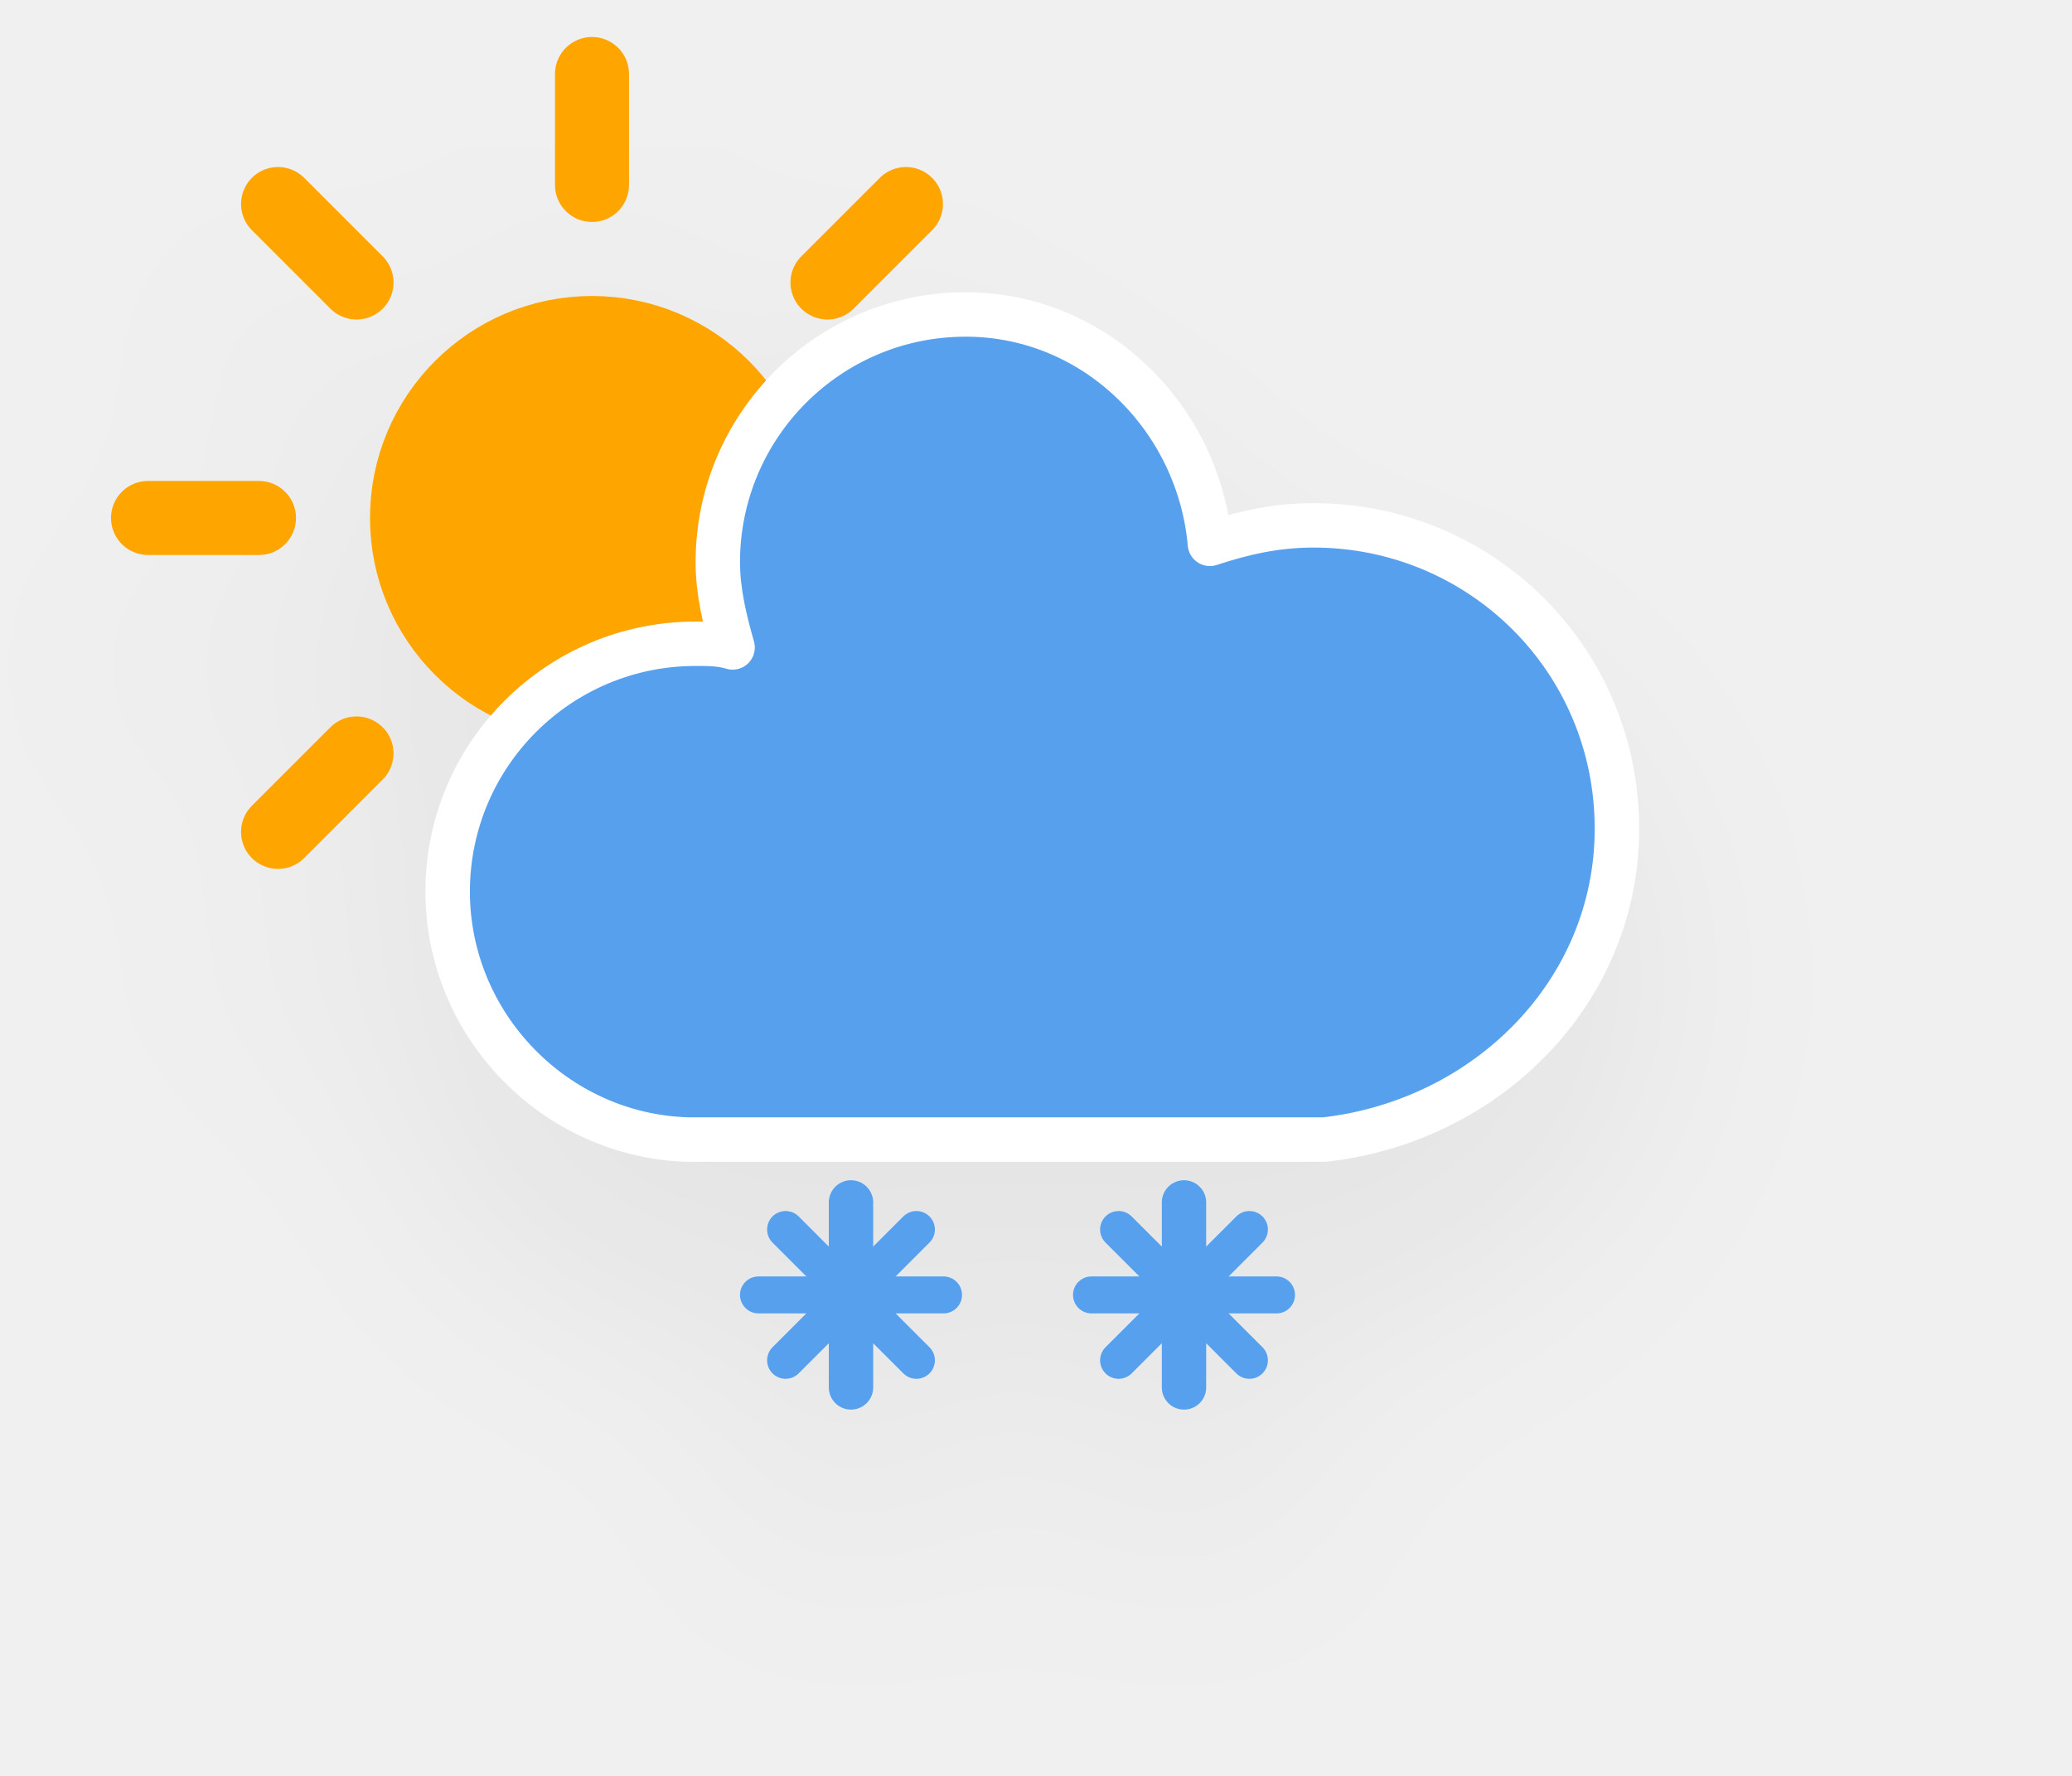
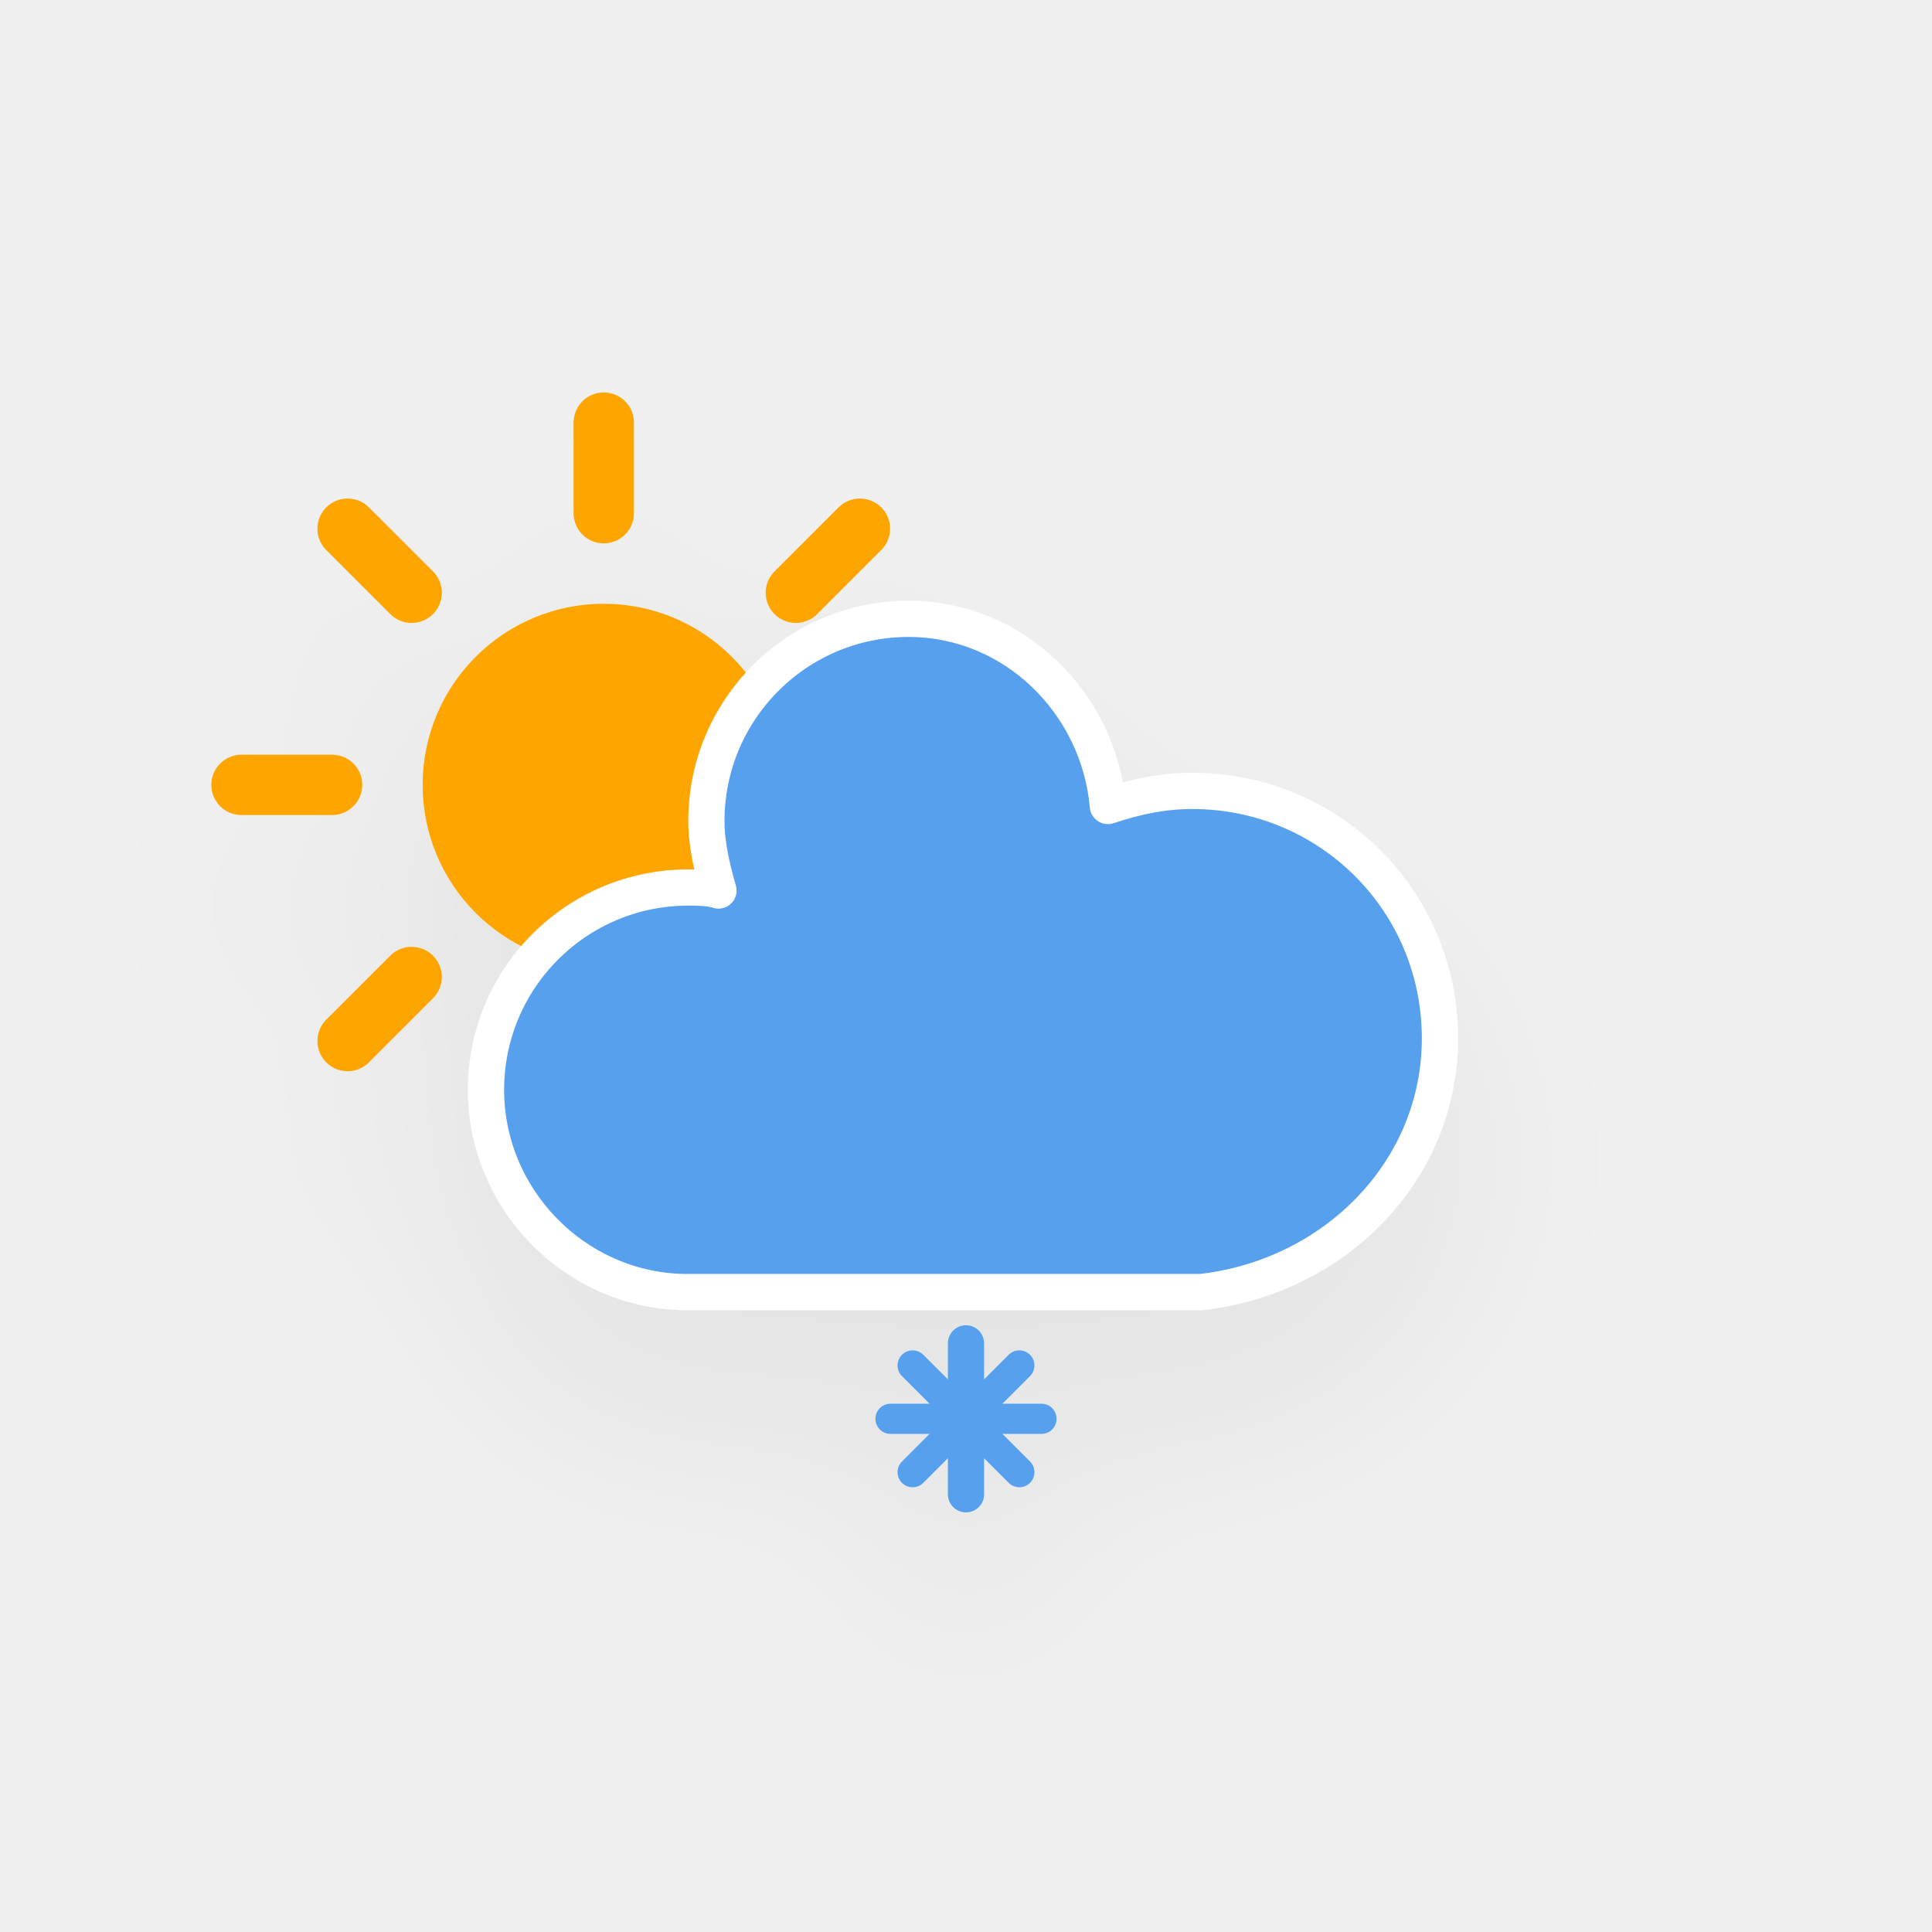
- <svg xmlns="http://www.w3.org/2000/svg" width="56" height="48" version="1.1">
+ <svg xmlns="http://www.w3.org/2000/svg" version="1.1" width="64" height="64" viewbox="0 0 64 64">
  <defs>
-     <filter id="blur" x="-.207" y="-.231" width="1.403" height="1.563">
+     <filter id="blur" width="200%" height="200%">
      <feGaussianBlur in="SourceAlpha" stdDeviation="3" />
      <feOffset dx="0" dy="4" result="offsetblur" />
      <feComponentTransfer>
-         <feFuncA slope="0.05" type="linear" />
+         <feFuncA type="linear" slope="0.05" />
      </feComponentTransfer>
      <feMerge>
        <feMergeNode />
        <feMergeNode in="SourceGraphic" />
      </feMerge>
    </filter>
  </defs>
-   <g transform="translate(16,-2)" filter="url(#blur)">
-     <g class="am-weather-sun" transform="translate(0,16)">
-       <line transform="translate(0,9)" y2="3" fill="none" stroke="#ffa500" stroke-linecap="round" stroke-width="2" />
-       <g transform="rotate(45)">
-         <line transform="translate(0,9)" y2="3" fill="none" stroke="#ffa500" stroke-linecap="round" stroke-width="2" />
+   <g filter="url(#blur)" id="snowy-2">
+     <g transform="translate(20,10)">
+       <g transform="translate(0,16)">
+         <g class="am-weather-sun">
+           <g>
+             <line fill="none" stroke="orange" stroke-linecap="round" stroke-width="2" transform="translate(0,9)" x1="0" x2="0" y1="0" y2="3" />
+           </g>
+           <g transform="rotate(45)">
+             <line fill="none" stroke="orange" stroke-linecap="round" stroke-width="2" transform="translate(0,9)" x1="0" x2="0" y1="0" y2="3" />
+           </g>
+           <g transform="rotate(90)">
+             <line fill="none" stroke="orange" stroke-linecap="round" stroke-width="2" transform="translate(0,9)" x1="0" x2="0" y1="0" y2="3" />
+           </g>
+           <g transform="rotate(135)">
+             <line fill="none" stroke="orange" stroke-linecap="round" stroke-width="2" transform="translate(0,9)" x1="0" x2="0" y1="0" y2="3" />
+           </g>
+           <g transform="rotate(180)">
+             <line fill="none" stroke="orange" stroke-linecap="round" stroke-width="2" transform="translate(0,9)" x1="0" x2="0" y1="0" y2="3" />
+           </g>
+           <g transform="rotate(225)">
+             <line fill="none" stroke="orange" stroke-linecap="round" stroke-width="2" transform="translate(0,9)" x1="0" x2="0" y1="0" y2="3" />
+           </g>
+           <g transform="rotate(270)">
+             <line fill="none" stroke="orange" stroke-linecap="round" stroke-width="2" transform="translate(0,9)" x1="0" x2="0" y1="0" y2="3" />
+           </g>
+           <g transform="rotate(315)">
+             <line fill="none" stroke="orange" stroke-linecap="round" stroke-width="2" transform="translate(0,9)" x1="0" x2="0" y1="0" y2="3" />
+           </g>
+           <animateTransform attributeName="transform" type="rotate" values="0.0;360.0" keyTimes="0;1" dur="9s" repeatCount="indefinite" calcMode="linear" />
+         </g>
+         <circle cx="0" cy="0" fill="orange" r="5" stroke="orange" stroke-width="2" />
      </g>
-       <g transform="rotate(90)">
-         <line transform="translate(0,9)" y2="3" fill="none" stroke="#ffa500" stroke-linecap="round" stroke-width="2" />
+       <g class="am-weather-cloud-2">
+         <path d="M47.7,35.4c0-4.6-3.7-8.2-8.2-8.2c-1,0-1.9,0.2-2.8,0.5c-0.3-3.4-3.1-6.2-6.6-6.2c-3.7,0-6.7,3-6.7,6.7c0,0.8,0.2,1.6,0.4,2.3    c-0.3-0.1-0.7-0.1-1-0.1c-3.7,0-6.7,3-6.7,6.7c0,3.6,2.9,6.6,6.5,6.7l17.2,0C44.2,43.3,47.7,39.8,47.7,35.4z" fill="#57A0EE" stroke="white" stroke-linejoin="round" stroke-width="1.2" transform="translate(-20,-11)" />
+         <animateTransform attributeName="transform" type="translate" values="0.0,0.0;2.0,0.0;0.0,0.0" keyTimes="0;0.5;1" dur="3s" repeatCount="indefinite" calcMode="linear" />
      </g>
-       <g transform="rotate(135)">
-         <line transform="translate(0,9)" y2="3" fill="none" stroke="#ffa500" stroke-linecap="round" stroke-width="2" />
-       </g>
-       <g transform="scale(-1)">
-         <line transform="translate(0,9)" y2="3" fill="none" stroke="#ffa500" stroke-linecap="round" stroke-width="2" />
-       </g>
-       <g transform="rotate(225)">
-         <line transform="translate(0,9)" y2="3" fill="none" stroke="#ffa500" stroke-linecap="round" stroke-width="2" />
-       </g>
-       <g transform="rotate(-90)">
-         <line transform="translate(0,9)" y2="3" fill="none" stroke="#ffa500" stroke-linecap="round" stroke-width="2" />
-       </g>
-       <g transform="rotate(-45)">
-         <line transform="translate(0,9)" y2="3" fill="none" stroke="#ffa500" stroke-linecap="round" stroke-width="2" />
-       </g>
-       <circle r="5" fill="#ffa500" stroke="#ffa500" stroke-width="2" />
-     </g>
-     <g class="am-weather-cloud-3">
-       <path transform="translate(-20,-11)" d="m47.7 35.4c0-4.6-3.7-8.2-8.2-8.2-1 0-1.9 0.2-2.8 0.5-0.3-3.4-3.1-6.2-6.6-6.2-3.7 0-6.7 3-6.7 6.7 0 0.8 0.2 1.6 0.4 2.3-0.3-0.1-0.7-0.1-1-0.1-3.7 0-6.7 3-6.7 6.7 0 3.6 2.9 6.6 6.5 6.7h17.2c4.4-0.5 7.9-4 7.9-8.4z" fill="#57a0ee" stroke="#fff" stroke-linejoin="round" stroke-width="1.2" />
    </g>
    <g class="am-weather-snow-1">
-       <g transform="translate(7,28)" fill="none" stroke="#57a0ee" stroke-linecap="round">
-         <line transform="translate(0,9)" y1="-2.5" y2="2.5" stroke-width="1.2" />
-         <line transform="rotate(45,-10.864,4.5)" y1="-2.5" y2="2.5" />
-         <line transform="rotate(90,-4.5,4.5)" y1="-2.5" y2="2.5" />
-         <line transform="rotate(135,-1.864,4.5)" y1="-2.5" y2="2.5" />
+       <g transform="translate(32,38)">
+         <line fill="none" stroke="#57A0EE" stroke-linecap="round" stroke-width="1.2" transform="translate(0,9), rotate(0)" x1="0" x2="0" y1="-2.5" y2="2.5" />
+         <line fill="none" stroke="#57A0EE" stroke-linecap="round" stroke-width="1" transform="translate(0,9), rotate(45)" x1="0" x2="0" y1="-2.5" y2="2.5" />
+         <line fill="none" stroke="#57A0EE" stroke-linecap="round" stroke-width="1" transform="translate(0,9), rotate(90)" x1="0" x2="0" y1="-2.5" y2="2.5" />
+         <line fill="none" stroke="#57A0EE" stroke-linecap="round" stroke-width="1" transform="translate(0,9), rotate(135)" x1="0" x2="0" y1="-2.5" y2="2.5" />
      </g>
-     </g>
-     <g class="am-weather-snow-2">
-       <g transform="translate(16,28)" fill="none" stroke="#57a0ee" stroke-linecap="round">
-         <line transform="translate(0,9)" y1="-2.5" y2="2.5" stroke-width="1.2" />
-         <line transform="rotate(45,-10.864,4.5)" y1="-2.5" y2="2.5" />
-         <line transform="rotate(90,-4.5,4.5)" y1="-2.5" y2="2.5" />
-         <line transform="rotate(135,-1.864,4.5)" y1="-2.5" y2="2.5" />
-       </g>
+       <animateTransform attributeName="transform" type="translate" values="-1.2,2.0;1.4,4.0;-1.6,6.0" keyTimes="0.333;0.667;1" dur="2s" repeatCount="indefinite" calcMode="linear" />
+       <animate attributeName="opacity" values="1;1;1;0" keyTimes="0;0.333;0.667;1" dur="2s" repeatCount="indefinite" calcMode="linear" />
    </g>
  </g>
</svg>
